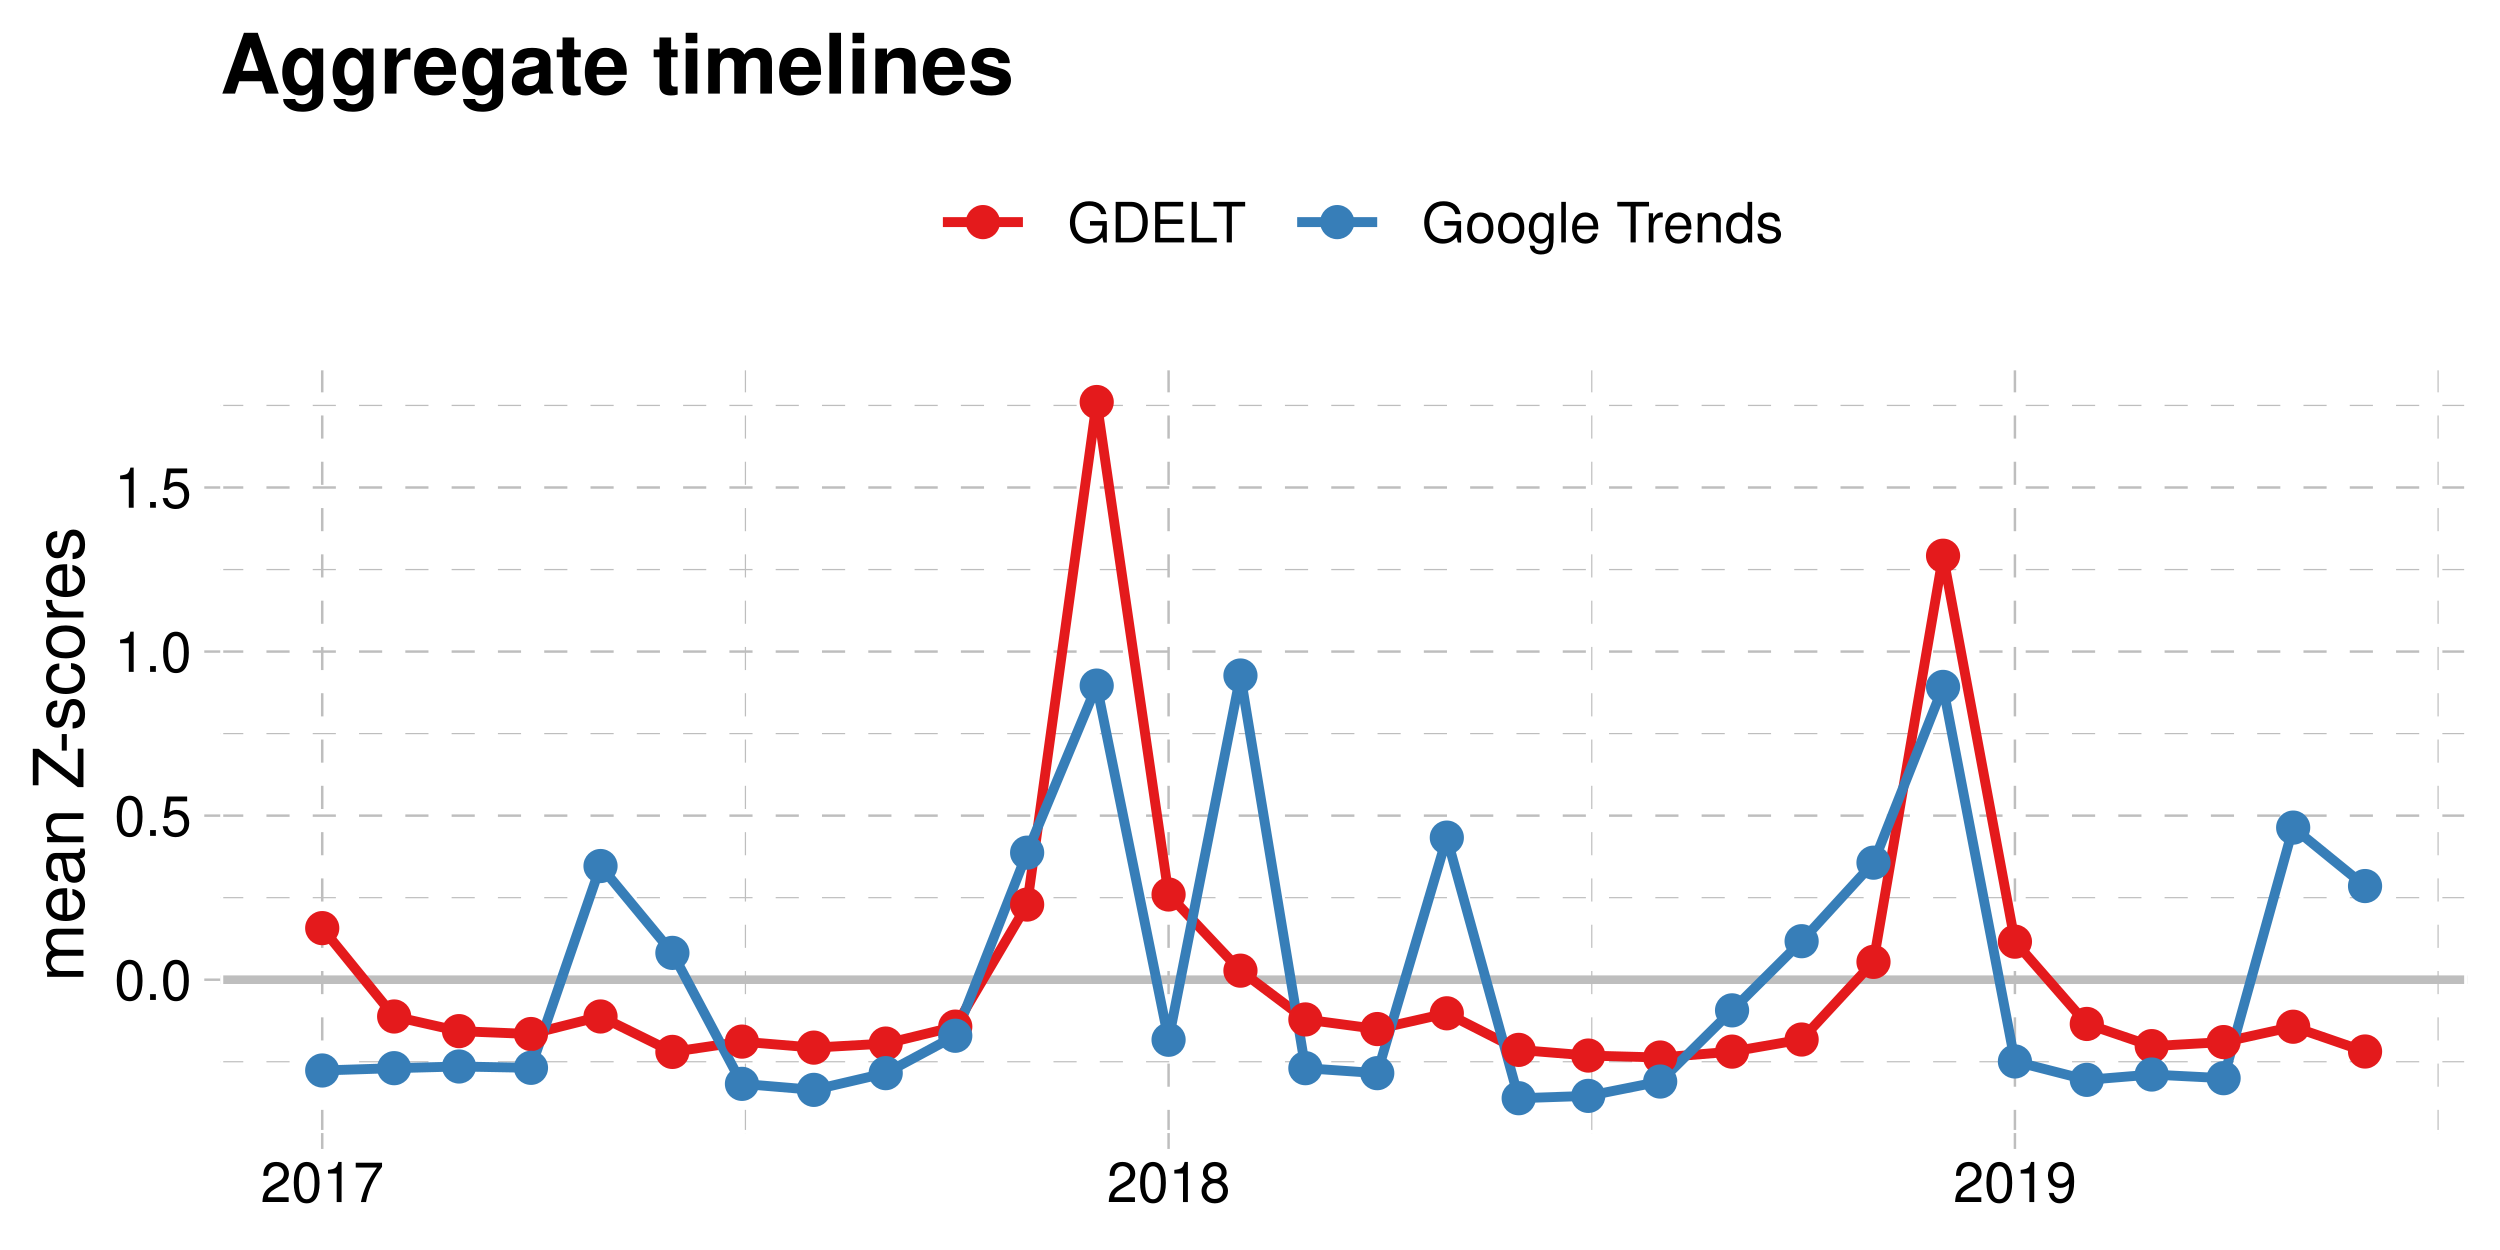
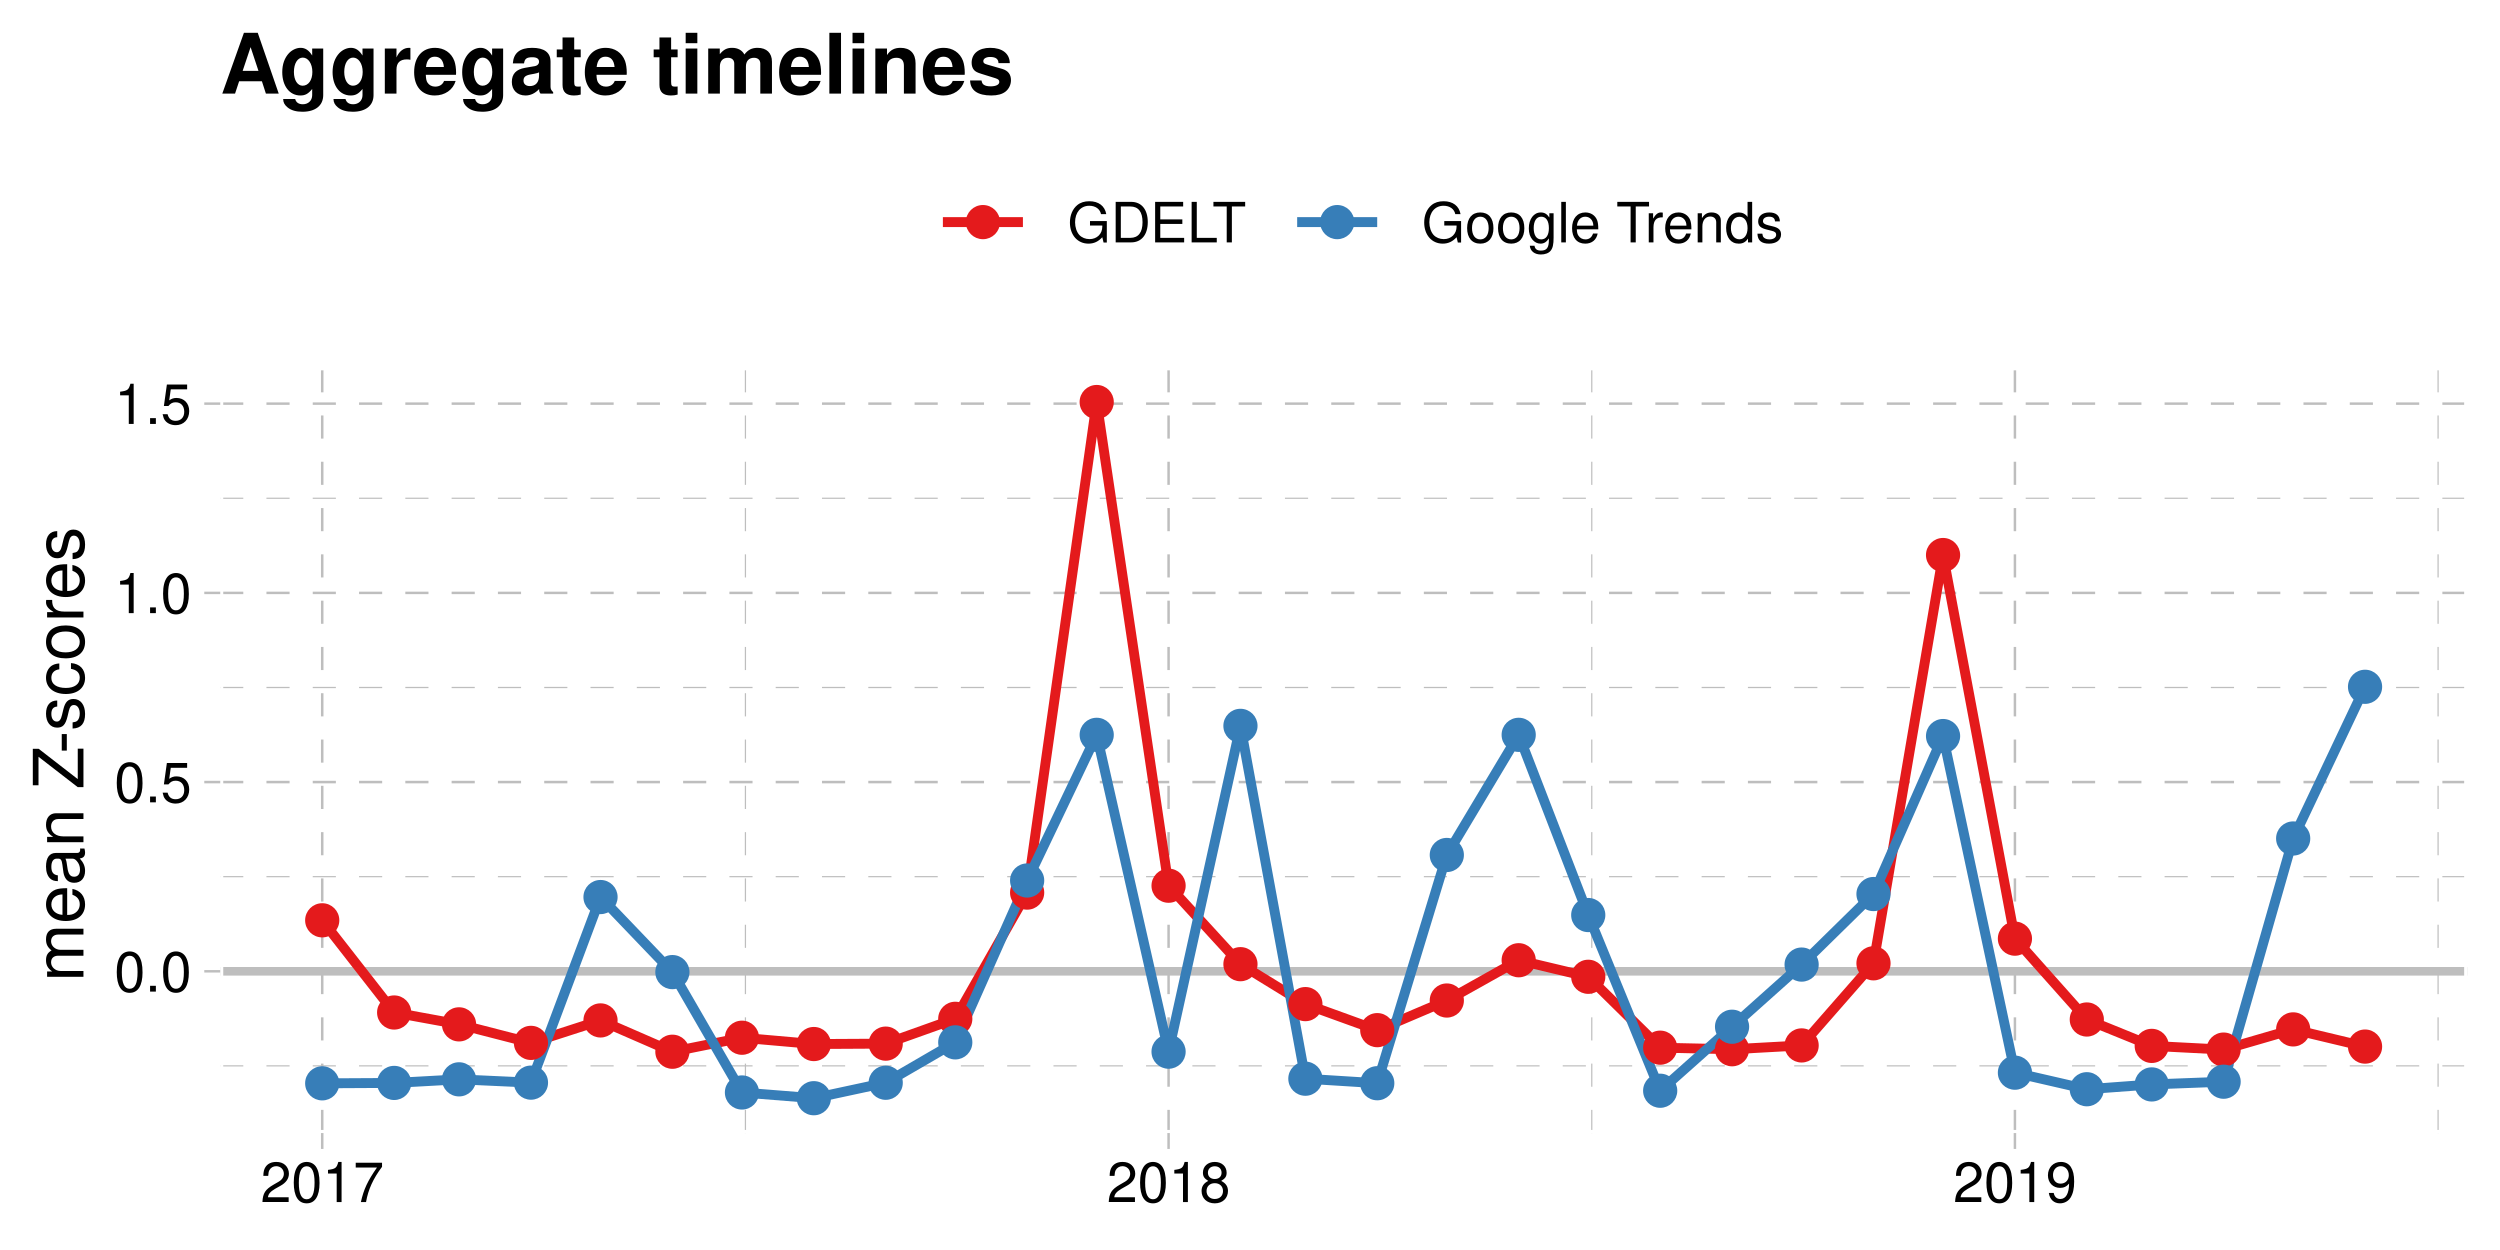
<svg xmlns="http://www.w3.org/2000/svg" viewBox="0 0 432.00 216.00">
  <defs>
    <style type="text/css">
    line, polyline, polygon, path, rect, circle {
      fill: none;
      stroke: #000000;
      stroke-linecap: round;
      stroke-linejoin: round;
      stroke-miterlimit: 10.00;
    }
  </style>
  </defs>
  <rect width="100%" height="100%" style="stroke: none; fill: #FFFFFF;" />
  <rect x="0.00" y="0.00" width="432.00" height="216.00" style="stroke-width: 1.07; stroke: none; fill: #FFFFFF;" />
  <defs>
    <clipPath id="cpMzguMDR8NDI2LjMzfDE5NS43OXw2My40Ng==">
      <rect x="38.04" y="63.46" width="388.30" height="132.33" />
    </clipPath>
  </defs>
  <rect x="38.04" y="63.46" width="388.30" height="132.33" style="stroke-width: 1.07; stroke: #FFFFFF;" clip-path="url(#cpMzguMDR8NDI2LjMzfDE5NS43OXw2My40Ng==)" />
-   <polyline points="38.04,183.47 426.33,183.47 " style="stroke-width: 0.21; stroke: #BEBEBE; stroke-dasharray: 4.00,4.00; stroke-linecap: butt;" clip-path="url(#cpMzguMDR8NDI2LjMzfDE5NS43OXw2My40Ng==)" />
-   <polyline points="38.04,155.12 426.33,155.12 " style="stroke-width: 0.21; stroke: #BEBEBE; stroke-dasharray: 4.00,4.00; stroke-linecap: butt;" clip-path="url(#cpMzguMDR8NDI2LjMzfDE5NS43OXw2My40Ng==)" />
-   <polyline points="38.04,126.77 426.33,126.77 " style="stroke-width: 0.21; stroke: #BEBEBE; stroke-dasharray: 4.00,4.00; stroke-linecap: butt;" clip-path="url(#cpMzguMDR8NDI2LjMzfDE5NS43OXw2My40Ng==)" />
-   <polyline points="38.04,98.42 426.33,98.42 " style="stroke-width: 0.21; stroke: #BEBEBE; stroke-dasharray: 4.00,4.00; stroke-linecap: butt;" clip-path="url(#cpMzguMDR8NDI2LjMzfDE5NS43OXw2My40Ng==)" />
-   <polyline points="38.04,70.06 426.33,70.06 " style="stroke-width: 0.21; stroke: #BEBEBE; stroke-dasharray: 4.00,4.00; stroke-linecap: butt;" clip-path="url(#cpMzguMDR8NDI2LjMzfDE5NS43OXw2My40Ng==)" />
+   <polyline points="38.04,184.18 426.33,184.18 " style="stroke-width: 0.21; stroke: #BEBEBE; stroke-dasharray: 4.00,4.00; stroke-linecap: butt;" clip-path="url(#cpMzguMDR8NDI2LjMzfDE5NS43OXw2My40Ng==)" />
+   <polyline points="38.04,151.49 426.33,151.49 " style="stroke-width: 0.21; stroke: #BEBEBE; stroke-dasharray: 4.00,4.00; stroke-linecap: butt;" clip-path="url(#cpMzguMDR8NDI2LjMzfDE5NS43OXw2My40Ng==)" />
+   <polyline points="38.04,118.80 426.33,118.80 " style="stroke-width: 0.21; stroke: #BEBEBE; stroke-dasharray: 4.00,4.00; stroke-linecap: butt;" clip-path="url(#cpMzguMDR8NDI2LjMzfDE5NS43OXw2My40Ng==)" />
+   <polyline points="38.04,86.10 426.33,86.10 " style="stroke-width: 0.21; stroke: #BEBEBE; stroke-dasharray: 4.00,4.00; stroke-linecap: butt;" clip-path="url(#cpMzguMDR8NDI2LjMzfDE5NS43OXw2My40Ng==)" />
  <polyline points="128.81,195.79 128.81,63.46 " style="stroke-width: 0.21; stroke: #BEBEBE; stroke-dasharray: 4.00,4.00; stroke-linecap: butt;" clip-path="url(#cpMzguMDR8NDI2LjMzfDE5NS43OXw2My40Ng==)" />
  <polyline points="275.06,195.79 275.06,63.46 " style="stroke-width: 0.21; stroke: #BEBEBE; stroke-dasharray: 4.00,4.00; stroke-linecap: butt;" clip-path="url(#cpMzguMDR8NDI2LjMzfDE5NS43OXw2My40Ng==)" />
  <polyline points="421.30,195.79 421.30,63.46 " style="stroke-width: 0.21; stroke: #BEBEBE; stroke-dasharray: 4.00,4.00; stroke-linecap: butt;" clip-path="url(#cpMzguMDR8NDI2LjMzfDE5NS43OXw2My40Ng==)" />
-   <polyline points="38.04,169.29 426.33,169.29 " style="stroke-width: 0.43; stroke: #BEBEBE; stroke-dasharray: 4.00,4.00; stroke-linecap: butt;" clip-path="url(#cpMzguMDR8NDI2LjMzfDE5NS43OXw2My40Ng==)" />
-   <polyline points="38.04,140.94 426.33,140.94 " style="stroke-width: 0.43; stroke: #BEBEBE; stroke-dasharray: 4.00,4.00; stroke-linecap: butt;" clip-path="url(#cpMzguMDR8NDI2LjMzfDE5NS43OXw2My40Ng==)" />
-   <polyline points="38.04,112.59 426.33,112.59 " style="stroke-width: 0.43; stroke: #BEBEBE; stroke-dasharray: 4.00,4.00; stroke-linecap: butt;" clip-path="url(#cpMzguMDR8NDI2LjMzfDE5NS43OXw2My40Ng==)" />
-   <polyline points="38.04,84.24 426.33,84.24 " style="stroke-width: 0.43; stroke: #BEBEBE; stroke-dasharray: 4.00,4.00; stroke-linecap: butt;" clip-path="url(#cpMzguMDR8NDI2LjMzfDE5NS43OXw2My40Ng==)" />
+   <polyline points="38.04,167.84 426.33,167.84 " style="stroke-width: 0.43; stroke: #BEBEBE; stroke-dasharray: 4.00,4.00; stroke-linecap: butt;" clip-path="url(#cpMzguMDR8NDI2LjMzfDE5NS43OXw2My40Ng==)" />
+   <polyline points="38.04,135.14 426.33,135.14 " style="stroke-width: 0.43; stroke: #BEBEBE; stroke-dasharray: 4.00,4.00; stroke-linecap: butt;" clip-path="url(#cpMzguMDR8NDI2LjMzfDE5NS43OXw2My40Ng==)" />
+   <polyline points="38.04,102.45 426.33,102.45 " style="stroke-width: 0.43; stroke: #BEBEBE; stroke-dasharray: 4.00,4.00; stroke-linecap: butt;" clip-path="url(#cpMzguMDR8NDI2LjMzfDE5NS43OXw2My40Ng==)" />
+   <polyline points="38.04,69.75 426.33,69.75 " style="stroke-width: 0.43; stroke: #BEBEBE; stroke-dasharray: 4.00,4.00; stroke-linecap: butt;" clip-path="url(#cpMzguMDR8NDI2LjMzfDE5NS43OXw2My40Ng==)" />
  <polyline points="55.68,195.79 55.68,63.46 " style="stroke-width: 0.43; stroke: #BEBEBE; stroke-dasharray: 4.00,4.00; stroke-linecap: butt;" clip-path="url(#cpMzguMDR8NDI2LjMzfDE5NS43OXw2My40Ng==)" />
  <polyline points="201.93,195.79 201.93,63.46 " style="stroke-width: 0.43; stroke: #BEBEBE; stroke-dasharray: 4.00,4.00; stroke-linecap: butt;" clip-path="url(#cpMzguMDR8NDI2LjMzfDE5NS43OXw2My40Ng==)" />
  <polyline points="348.18,195.79 348.18,63.46 " style="stroke-width: 0.43; stroke: #BEBEBE; stroke-dasharray: 4.00,4.00; stroke-linecap: butt;" clip-path="url(#cpMzguMDR8NDI2LjMzfDE5NS43OXw2My40Ng==)" />
-   <line x1="38.04" y1="169.29" x2="426.33" y2="169.29" style="stroke-width: 1.49; stroke: #BEBEBE; stroke-linecap: butt;" clip-path="url(#cpMzguMDR8NDI2LjMzfDE5NS43OXw2My40Ng==)" />
-   <polyline points="55.68,160.38 68.11,175.65 79.32,178.18 91.75,178.68 103.77,175.65 116.19,181.77 128.21,179.99 140.63,181.03 153.05,180.33 165.07,177.40 177.49,156.31 189.51,69.47 201.93,154.57 214.35,167.73 225.57,176.16 237.99,177.82 250.01,175.10 262.43,181.42 274.45,182.40 286.88,182.74 299.30,181.72 311.32,179.63 323.74,166.21 335.76,96.03 348.18,162.72 360.60,176.94 371.82,180.77 384.24,180.07 396.26,177.42 408.68,181.70 " style="stroke-width: 1.71; stroke: #E41A1C; stroke-linecap: butt;" clip-path="url(#cpMzguMDR8NDI2LjMzfDE5NS43OXw2My40Ng==)" />
-   <polyline points="55.68,184.98 68.11,184.58 79.32,184.29 91.75,184.52 103.77,149.65 116.19,164.66 128.21,187.29 140.63,188.33 153.05,185.44 165.07,178.98 177.49,147.34 189.51,118.47 201.93,179.67 214.35,116.73 225.57,184.58 237.99,185.44 250.01,144.74 262.43,189.77 274.45,189.37 286.88,186.89 299.30,174.59 311.32,162.64 323.74,149.07 335.76,118.70 348.18,183.42 360.60,186.60 371.82,185.68 384.24,186.31 396.26,143.01 408.68,153.11 " style="stroke-width: 1.71; stroke: #377EB8; stroke-linecap: butt;" clip-path="url(#cpMzguMDR8NDI2LjMzfDE5NS43OXw2My40Ng==)" />
-   <circle cx="55.68" cy="160.38" r="1.95pt" style="stroke-width: 0.71; stroke: #E41A1C; fill: #E41A1C;" clip-path="url(#cpMzguMDR8NDI2LjMzfDE5NS43OXw2My40Ng==)" />
-   <circle cx="68.11" cy="175.65" r="1.95pt" style="stroke-width: 0.71; stroke: #E41A1C; fill: #E41A1C;" clip-path="url(#cpMzguMDR8NDI2LjMzfDE5NS43OXw2My40Ng==)" />
-   <circle cx="79.32" cy="178.18" r="1.95pt" style="stroke-width: 0.71; stroke: #E41A1C; fill: #E41A1C;" clip-path="url(#cpMzguMDR8NDI2LjMzfDE5NS43OXw2My40Ng==)" />
-   <circle cx="91.75" cy="178.68" r="1.95pt" style="stroke-width: 0.71; stroke: #E41A1C; fill: #E41A1C;" clip-path="url(#cpMzguMDR8NDI2LjMzfDE5NS43OXw2My40Ng==)" />
-   <circle cx="103.77" cy="175.65" r="1.95pt" style="stroke-width: 0.71; stroke: #E41A1C; fill: #E41A1C;" clip-path="url(#cpMzguMDR8NDI2LjMzfDE5NS43OXw2My40Ng==)" />
-   <circle cx="116.19" cy="181.77" r="1.95pt" style="stroke-width: 0.71; stroke: #E41A1C; fill: #E41A1C;" clip-path="url(#cpMzguMDR8NDI2LjMzfDE5NS43OXw2My40Ng==)" />
-   <circle cx="128.21" cy="179.99" r="1.95pt" style="stroke-width: 0.71; stroke: #E41A1C; fill: #E41A1C;" clip-path="url(#cpMzguMDR8NDI2LjMzfDE5NS43OXw2My40Ng==)" />
-   <circle cx="140.63" cy="181.03" r="1.95pt" style="stroke-width: 0.71; stroke: #E41A1C; fill: #E41A1C;" clip-path="url(#cpMzguMDR8NDI2LjMzfDE5NS43OXw2My40Ng==)" />
-   <circle cx="153.05" cy="180.33" r="1.95pt" style="stroke-width: 0.71; stroke: #E41A1C; fill: #E41A1C;" clip-path="url(#cpMzguMDR8NDI2LjMzfDE5NS43OXw2My40Ng==)" />
-   <circle cx="165.07" cy="177.40" r="1.95pt" style="stroke-width: 0.71; stroke: #E41A1C; fill: #E41A1C;" clip-path="url(#cpMzguMDR8NDI2LjMzfDE5NS43OXw2My40Ng==)" />
-   <circle cx="177.49" cy="156.31" r="1.95pt" style="stroke-width: 0.71; stroke: #E41A1C; fill: #E41A1C;" clip-path="url(#cpMzguMDR8NDI2LjMzfDE5NS43OXw2My40Ng==)" />
+   <line x1="38.04" y1="167.84" x2="426.33" y2="167.84" style="stroke-width: 1.49; stroke: #BEBEBE; stroke-linecap: butt;" clip-path="url(#cpMzguMDR8NDI2LjMzfDE5NS43OXw2My40Ng==)" />
+   <polyline points="55.68,159.03 68.11,174.96 79.32,177.01 91.75,180.21 103.77,176.33 116.19,181.74 128.21,179.32 140.63,180.41 153.05,180.34 165.07,176.05 177.49,154.24 189.51,69.47 201.93,153.05 214.35,166.61 225.57,173.51 237.99,178.01 250.01,172.89 262.43,165.93 274.45,168.79 286.88,181.04 299.30,181.31 311.32,180.65 323.74,166.46 335.76,95.91 348.18,162.20 360.60,176.17 371.82,180.73 384.24,181.37 396.26,177.88 408.68,180.85 " style="stroke-width: 1.71; stroke: #E41A1C; stroke-linecap: butt;" clip-path="url(#cpMzguMDR8NDI2LjMzfDE5NS43OXw2My40Ng==)" />
+   <polyline points="55.68,187.20 68.11,187.13 79.32,186.51 91.75,187.08 103.77,155.01 116.19,167.98 128.21,188.78 140.63,189.77 153.05,187.10 165.07,180.12 177.49,152.15 189.51,126.98 201.93,181.73 214.35,125.43 225.57,186.40 237.99,187.18 250.01,147.74 262.43,126.98 274.45,158.12 286.88,188.48 299.30,177.42 311.32,166.68 323.74,154.49 335.76,127.19 348.18,185.36 360.60,188.22 371.82,187.39 384.24,186.92 396.26,144.89 408.68,118.68 " style="stroke-width: 1.71; stroke: #377EB8; stroke-linecap: butt;" clip-path="url(#cpMzguMDR8NDI2LjMzfDE5NS43OXw2My40Ng==)" />
+   <circle cx="55.68" cy="159.03" r="1.95pt" style="stroke-width: 0.71; stroke: #E41A1C; fill: #E41A1C;" clip-path="url(#cpMzguMDR8NDI2LjMzfDE5NS43OXw2My40Ng==)" />
+   <circle cx="68.11" cy="174.96" r="1.95pt" style="stroke-width: 0.71; stroke: #E41A1C; fill: #E41A1C;" clip-path="url(#cpMzguMDR8NDI2LjMzfDE5NS43OXw2My40Ng==)" />
+   <circle cx="79.32" cy="177.01" r="1.95pt" style="stroke-width: 0.71; stroke: #E41A1C; fill: #E41A1C;" clip-path="url(#cpMzguMDR8NDI2LjMzfDE5NS43OXw2My40Ng==)" />
+   <circle cx="91.75" cy="180.21" r="1.95pt" style="stroke-width: 0.71; stroke: #E41A1C; fill: #E41A1C;" clip-path="url(#cpMzguMDR8NDI2LjMzfDE5NS43OXw2My40Ng==)" />
+   <circle cx="103.77" cy="176.33" r="1.95pt" style="stroke-width: 0.71; stroke: #E41A1C; fill: #E41A1C;" clip-path="url(#cpMzguMDR8NDI2LjMzfDE5NS43OXw2My40Ng==)" />
+   <circle cx="116.19" cy="181.74" r="1.95pt" style="stroke-width: 0.71; stroke: #E41A1C; fill: #E41A1C;" clip-path="url(#cpMzguMDR8NDI2LjMzfDE5NS43OXw2My40Ng==)" />
+   <circle cx="128.21" cy="179.32" r="1.95pt" style="stroke-width: 0.71; stroke: #E41A1C; fill: #E41A1C;" clip-path="url(#cpMzguMDR8NDI2LjMzfDE5NS43OXw2My40Ng==)" />
+   <circle cx="140.63" cy="180.41" r="1.95pt" style="stroke-width: 0.71; stroke: #E41A1C; fill: #E41A1C;" clip-path="url(#cpMzguMDR8NDI2LjMzfDE5NS43OXw2My40Ng==)" />
+   <circle cx="153.05" cy="180.34" r="1.95pt" style="stroke-width: 0.71; stroke: #E41A1C; fill: #E41A1C;" clip-path="url(#cpMzguMDR8NDI2LjMzfDE5NS43OXw2My40Ng==)" />
+   <circle cx="165.07" cy="176.05" r="1.95pt" style="stroke-width: 0.71; stroke: #E41A1C; fill: #E41A1C;" clip-path="url(#cpMzguMDR8NDI2LjMzfDE5NS43OXw2My40Ng==)" />
+   <circle cx="177.49" cy="154.24" r="1.95pt" style="stroke-width: 0.71; stroke: #E41A1C; fill: #E41A1C;" clip-path="url(#cpMzguMDR8NDI2LjMzfDE5NS43OXw2My40Ng==)" />
  <circle cx="189.51" cy="69.47" r="1.95pt" style="stroke-width: 0.71; stroke: #E41A1C; fill: #E41A1C;" clip-path="url(#cpMzguMDR8NDI2LjMzfDE5NS43OXw2My40Ng==)" />
-   <circle cx="201.93" cy="154.57" r="1.95pt" style="stroke-width: 0.71; stroke: #E41A1C; fill: #E41A1C;" clip-path="url(#cpMzguMDR8NDI2LjMzfDE5NS43OXw2My40Ng==)" />
-   <circle cx="214.35" cy="167.73" r="1.95pt" style="stroke-width: 0.71; stroke: #E41A1C; fill: #E41A1C;" clip-path="url(#cpMzguMDR8NDI2LjMzfDE5NS43OXw2My40Ng==)" />
-   <circle cx="225.57" cy="176.16" r="1.95pt" style="stroke-width: 0.71; stroke: #E41A1C; fill: #E41A1C;" clip-path="url(#cpMzguMDR8NDI2LjMzfDE5NS43OXw2My40Ng==)" />
-   <circle cx="237.99" cy="177.82" r="1.95pt" style="stroke-width: 0.71; stroke: #E41A1C; fill: #E41A1C;" clip-path="url(#cpMzguMDR8NDI2LjMzfDE5NS43OXw2My40Ng==)" />
-   <circle cx="250.01" cy="175.10" r="1.95pt" style="stroke-width: 0.71; stroke: #E41A1C; fill: #E41A1C;" clip-path="url(#cpMzguMDR8NDI2LjMzfDE5NS43OXw2My40Ng==)" />
-   <circle cx="262.43" cy="181.42" r="1.95pt" style="stroke-width: 0.71; stroke: #E41A1C; fill: #E41A1C;" clip-path="url(#cpMzguMDR8NDI2LjMzfDE5NS43OXw2My40Ng==)" />
-   <circle cx="274.45" cy="182.40" r="1.95pt" style="stroke-width: 0.71; stroke: #E41A1C; fill: #E41A1C;" clip-path="url(#cpMzguMDR8NDI2LjMzfDE5NS43OXw2My40Ng==)" />
-   <circle cx="286.88" cy="182.74" r="1.95pt" style="stroke-width: 0.71; stroke: #E41A1C; fill: #E41A1C;" clip-path="url(#cpMzguMDR8NDI2LjMzfDE5NS43OXw2My40Ng==)" />
-   <circle cx="299.30" cy="181.72" r="1.95pt" style="stroke-width: 0.71; stroke: #E41A1C; fill: #E41A1C;" clip-path="url(#cpMzguMDR8NDI2LjMzfDE5NS43OXw2My40Ng==)" />
-   <circle cx="311.32" cy="179.63" r="1.95pt" style="stroke-width: 0.71; stroke: #E41A1C; fill: #E41A1C;" clip-path="url(#cpMzguMDR8NDI2LjMzfDE5NS43OXw2My40Ng==)" />
-   <circle cx="323.74" cy="166.21" r="1.95pt" style="stroke-width: 0.71; stroke: #E41A1C; fill: #E41A1C;" clip-path="url(#cpMzguMDR8NDI2LjMzfDE5NS43OXw2My40Ng==)" />
-   <circle cx="335.76" cy="96.03" r="1.95pt" style="stroke-width: 0.71; stroke: #E41A1C; fill: #E41A1C;" clip-path="url(#cpMzguMDR8NDI2LjMzfDE5NS43OXw2My40Ng==)" />
-   <circle cx="348.18" cy="162.72" r="1.95pt" style="stroke-width: 0.71; stroke: #E41A1C; fill: #E41A1C;" clip-path="url(#cpMzguMDR8NDI2LjMzfDE5NS43OXw2My40Ng==)" />
-   <circle cx="360.60" cy="176.94" r="1.95pt" style="stroke-width: 0.71; stroke: #E41A1C; fill: #E41A1C;" clip-path="url(#cpMzguMDR8NDI2LjMzfDE5NS43OXw2My40Ng==)" />
-   <circle cx="371.82" cy="180.77" r="1.95pt" style="stroke-width: 0.71; stroke: #E41A1C; fill: #E41A1C;" clip-path="url(#cpMzguMDR8NDI2LjMzfDE5NS43OXw2My40Ng==)" />
-   <circle cx="384.24" cy="180.07" r="1.95pt" style="stroke-width: 0.71; stroke: #E41A1C; fill: #E41A1C;" clip-path="url(#cpMzguMDR8NDI2LjMzfDE5NS43OXw2My40Ng==)" />
-   <circle cx="396.26" cy="177.42" r="1.95pt" style="stroke-width: 0.71; stroke: #E41A1C; fill: #E41A1C;" clip-path="url(#cpMzguMDR8NDI2LjMzfDE5NS43OXw2My40Ng==)" />
-   <circle cx="408.68" cy="181.70" r="1.95pt" style="stroke-width: 0.71; stroke: #E41A1C; fill: #E41A1C;" clip-path="url(#cpMzguMDR8NDI2LjMzfDE5NS43OXw2My40Ng==)" />
-   <circle cx="55.68" cy="184.98" r="1.95pt" style="stroke-width: 0.71; stroke: #377EB8; fill: #377EB8;" clip-path="url(#cpMzguMDR8NDI2LjMzfDE5NS43OXw2My40Ng==)" />
-   <circle cx="68.11" cy="184.58" r="1.95pt" style="stroke-width: 0.71; stroke: #377EB8; fill: #377EB8;" clip-path="url(#cpMzguMDR8NDI2LjMzfDE5NS43OXw2My40Ng==)" />
-   <circle cx="79.32" cy="184.29" r="1.95pt" style="stroke-width: 0.71; stroke: #377EB8; fill: #377EB8;" clip-path="url(#cpMzguMDR8NDI2LjMzfDE5NS43OXw2My40Ng==)" />
-   <circle cx="91.75" cy="184.52" r="1.95pt" style="stroke-width: 0.71; stroke: #377EB8; fill: #377EB8;" clip-path="url(#cpMzguMDR8NDI2LjMzfDE5NS43OXw2My40Ng==)" />
-   <circle cx="103.77" cy="149.65" r="1.95pt" style="stroke-width: 0.71; stroke: #377EB8; fill: #377EB8;" clip-path="url(#cpMzguMDR8NDI2LjMzfDE5NS43OXw2My40Ng==)" />
-   <circle cx="116.19" cy="164.66" r="1.95pt" style="stroke-width: 0.71; stroke: #377EB8; fill: #377EB8;" clip-path="url(#cpMzguMDR8NDI2LjMzfDE5NS43OXw2My40Ng==)" />
-   <circle cx="128.21" cy="187.29" r="1.95pt" style="stroke-width: 0.71; stroke: #377EB8; fill: #377EB8;" clip-path="url(#cpMzguMDR8NDI2LjMzfDE5NS43OXw2My40Ng==)" />
-   <circle cx="140.63" cy="188.33" r="1.95pt" style="stroke-width: 0.71; stroke: #377EB8; fill: #377EB8;" clip-path="url(#cpMzguMDR8NDI2LjMzfDE5NS43OXw2My40Ng==)" />
-   <circle cx="153.05" cy="185.44" r="1.95pt" style="stroke-width: 0.71; stroke: #377EB8; fill: #377EB8;" clip-path="url(#cpMzguMDR8NDI2LjMzfDE5NS43OXw2My40Ng==)" />
-   <circle cx="165.07" cy="178.98" r="1.95pt" style="stroke-width: 0.71; stroke: #377EB8; fill: #377EB8;" clip-path="url(#cpMzguMDR8NDI2LjMzfDE5NS43OXw2My40Ng==)" />
-   <circle cx="177.49" cy="147.34" r="1.95pt" style="stroke-width: 0.71; stroke: #377EB8; fill: #377EB8;" clip-path="url(#cpMzguMDR8NDI2LjMzfDE5NS43OXw2My40Ng==)" />
-   <circle cx="189.51" cy="118.47" r="1.95pt" style="stroke-width: 0.71; stroke: #377EB8; fill: #377EB8;" clip-path="url(#cpMzguMDR8NDI2LjMzfDE5NS43OXw2My40Ng==)" />
-   <circle cx="201.93" cy="179.67" r="1.95pt" style="stroke-width: 0.71; stroke: #377EB8; fill: #377EB8;" clip-path="url(#cpMzguMDR8NDI2LjMzfDE5NS43OXw2My40Ng==)" />
-   <circle cx="214.35" cy="116.73" r="1.95pt" style="stroke-width: 0.71; stroke: #377EB8; fill: #377EB8;" clip-path="url(#cpMzguMDR8NDI2LjMzfDE5NS43OXw2My40Ng==)" />
-   <circle cx="225.57" cy="184.58" r="1.95pt" style="stroke-width: 0.71; stroke: #377EB8; fill: #377EB8;" clip-path="url(#cpMzguMDR8NDI2LjMzfDE5NS43OXw2My40Ng==)" />
-   <circle cx="237.99" cy="185.44" r="1.95pt" style="stroke-width: 0.71; stroke: #377EB8; fill: #377EB8;" clip-path="url(#cpMzguMDR8NDI2LjMzfDE5NS43OXw2My40Ng==)" />
-   <circle cx="250.01" cy="144.74" r="1.95pt" style="stroke-width: 0.71; stroke: #377EB8; fill: #377EB8;" clip-path="url(#cpMzguMDR8NDI2LjMzfDE5NS43OXw2My40Ng==)" />
-   <circle cx="262.43" cy="189.77" r="1.95pt" style="stroke-width: 0.71; stroke: #377EB8; fill: #377EB8;" clip-path="url(#cpMzguMDR8NDI2LjMzfDE5NS43OXw2My40Ng==)" />
-   <circle cx="274.45" cy="189.37" r="1.95pt" style="stroke-width: 0.71; stroke: #377EB8; fill: #377EB8;" clip-path="url(#cpMzguMDR8NDI2LjMzfDE5NS43OXw2My40Ng==)" />
-   <circle cx="286.88" cy="186.89" r="1.95pt" style="stroke-width: 0.71; stroke: #377EB8; fill: #377EB8;" clip-path="url(#cpMzguMDR8NDI2LjMzfDE5NS43OXw2My40Ng==)" />
-   <circle cx="299.30" cy="174.59" r="1.95pt" style="stroke-width: 0.71; stroke: #377EB8; fill: #377EB8;" clip-path="url(#cpMzguMDR8NDI2LjMzfDE5NS43OXw2My40Ng==)" />
-   <circle cx="311.32" cy="162.64" r="1.95pt" style="stroke-width: 0.71; stroke: #377EB8; fill: #377EB8;" clip-path="url(#cpMzguMDR8NDI2LjMzfDE5NS43OXw2My40Ng==)" />
-   <circle cx="323.74" cy="149.07" r="1.95pt" style="stroke-width: 0.71; stroke: #377EB8; fill: #377EB8;" clip-path="url(#cpMzguMDR8NDI2LjMzfDE5NS43OXw2My40Ng==)" />
-   <circle cx="335.76" cy="118.70" r="1.95pt" style="stroke-width: 0.71; stroke: #377EB8; fill: #377EB8;" clip-path="url(#cpMzguMDR8NDI2LjMzfDE5NS43OXw2My40Ng==)" />
-   <circle cx="348.18" cy="183.42" r="1.95pt" style="stroke-width: 0.71; stroke: #377EB8; fill: #377EB8;" clip-path="url(#cpMzguMDR8NDI2LjMzfDE5NS43OXw2My40Ng==)" />
-   <circle cx="360.60" cy="186.60" r="1.95pt" style="stroke-width: 0.71; stroke: #377EB8; fill: #377EB8;" clip-path="url(#cpMzguMDR8NDI2LjMzfDE5NS43OXw2My40Ng==)" />
-   <circle cx="371.82" cy="185.68" r="1.95pt" style="stroke-width: 0.71; stroke: #377EB8; fill: #377EB8;" clip-path="url(#cpMzguMDR8NDI2LjMzfDE5NS43OXw2My40Ng==)" />
-   <circle cx="384.24" cy="186.31" r="1.95pt" style="stroke-width: 0.71; stroke: #377EB8; fill: #377EB8;" clip-path="url(#cpMzguMDR8NDI2LjMzfDE5NS43OXw2My40Ng==)" />
-   <circle cx="396.26" cy="143.01" r="1.95pt" style="stroke-width: 0.71; stroke: #377EB8; fill: #377EB8;" clip-path="url(#cpMzguMDR8NDI2LjMzfDE5NS43OXw2My40Ng==)" />
-   <circle cx="408.68" cy="153.11" r="1.95pt" style="stroke-width: 0.71; stroke: #377EB8; fill: #377EB8;" clip-path="url(#cpMzguMDR8NDI2LjMzfDE5NS43OXw2My40Ng==)" />
+   <circle cx="201.93" cy="153.05" r="1.95pt" style="stroke-width: 0.71; stroke: #E41A1C; fill: #E41A1C;" clip-path="url(#cpMzguMDR8NDI2LjMzfDE5NS43OXw2My40Ng==)" />
+   <circle cx="214.35" cy="166.61" r="1.95pt" style="stroke-width: 0.71; stroke: #E41A1C; fill: #E41A1C;" clip-path="url(#cpMzguMDR8NDI2LjMzfDE5NS43OXw2My40Ng==)" />
+   <circle cx="225.57" cy="173.51" r="1.95pt" style="stroke-width: 0.71; stroke: #E41A1C; fill: #E41A1C;" clip-path="url(#cpMzguMDR8NDI2LjMzfDE5NS43OXw2My40Ng==)" />
+   <circle cx="237.99" cy="178.01" r="1.95pt" style="stroke-width: 0.71; stroke: #E41A1C; fill: #E41A1C;" clip-path="url(#cpMzguMDR8NDI2LjMzfDE5NS43OXw2My40Ng==)" />
+   <circle cx="250.01" cy="172.89" r="1.95pt" style="stroke-width: 0.71; stroke: #E41A1C; fill: #E41A1C;" clip-path="url(#cpMzguMDR8NDI2LjMzfDE5NS43OXw2My40Ng==)" />
+   <circle cx="262.43" cy="165.93" r="1.95pt" style="stroke-width: 0.71; stroke: #E41A1C; fill: #E41A1C;" clip-path="url(#cpMzguMDR8NDI2LjMzfDE5NS43OXw2My40Ng==)" />
+   <circle cx="274.45" cy="168.79" r="1.95pt" style="stroke-width: 0.71; stroke: #E41A1C; fill: #E41A1C;" clip-path="url(#cpMzguMDR8NDI2LjMzfDE5NS43OXw2My40Ng==)" />
+   <circle cx="286.88" cy="181.04" r="1.95pt" style="stroke-width: 0.71; stroke: #E41A1C; fill: #E41A1C;" clip-path="url(#cpMzguMDR8NDI2LjMzfDE5NS43OXw2My40Ng==)" />
+   <circle cx="299.30" cy="181.31" r="1.95pt" style="stroke-width: 0.71; stroke: #E41A1C; fill: #E41A1C;" clip-path="url(#cpMzguMDR8NDI2LjMzfDE5NS43OXw2My40Ng==)" />
+   <circle cx="311.32" cy="180.65" r="1.95pt" style="stroke-width: 0.71; stroke: #E41A1C; fill: #E41A1C;" clip-path="url(#cpMzguMDR8NDI2LjMzfDE5NS43OXw2My40Ng==)" />
+   <circle cx="323.74" cy="166.46" r="1.95pt" style="stroke-width: 0.71; stroke: #E41A1C; fill: #E41A1C;" clip-path="url(#cpMzguMDR8NDI2LjMzfDE5NS43OXw2My40Ng==)" />
+   <circle cx="335.76" cy="95.91" r="1.95pt" style="stroke-width: 0.71; stroke: #E41A1C; fill: #E41A1C;" clip-path="url(#cpMzguMDR8NDI2LjMzfDE5NS43OXw2My40Ng==)" />
+   <circle cx="348.18" cy="162.20" r="1.95pt" style="stroke-width: 0.71; stroke: #E41A1C; fill: #E41A1C;" clip-path="url(#cpMzguMDR8NDI2LjMzfDE5NS43OXw2My40Ng==)" />
+   <circle cx="360.60" cy="176.17" r="1.95pt" style="stroke-width: 0.71; stroke: #E41A1C; fill: #E41A1C;" clip-path="url(#cpMzguMDR8NDI2LjMzfDE5NS43OXw2My40Ng==)" />
+   <circle cx="371.82" cy="180.73" r="1.95pt" style="stroke-width: 0.71; stroke: #E41A1C; fill: #E41A1C;" clip-path="url(#cpMzguMDR8NDI2LjMzfDE5NS43OXw2My40Ng==)" />
+   <circle cx="384.24" cy="181.37" r="1.95pt" style="stroke-width: 0.71; stroke: #E41A1C; fill: #E41A1C;" clip-path="url(#cpMzguMDR8NDI2LjMzfDE5NS43OXw2My40Ng==)" />
+   <circle cx="396.26" cy="177.88" r="1.95pt" style="stroke-width: 0.71; stroke: #E41A1C; fill: #E41A1C;" clip-path="url(#cpMzguMDR8NDI2LjMzfDE5NS43OXw2My40Ng==)" />
+   <circle cx="408.68" cy="180.85" r="1.95pt" style="stroke-width: 0.71; stroke: #E41A1C; fill: #E41A1C;" clip-path="url(#cpMzguMDR8NDI2LjMzfDE5NS43OXw2My40Ng==)" />
+   <circle cx="55.68" cy="187.20" r="1.95pt" style="stroke-width: 0.71; stroke: #377EB8; fill: #377EB8;" clip-path="url(#cpMzguMDR8NDI2LjMzfDE5NS43OXw2My40Ng==)" />
+   <circle cx="68.11" cy="187.13" r="1.95pt" style="stroke-width: 0.71; stroke: #377EB8; fill: #377EB8;" clip-path="url(#cpMzguMDR8NDI2LjMzfDE5NS43OXw2My40Ng==)" />
+   <circle cx="79.32" cy="186.51" r="1.95pt" style="stroke-width: 0.71; stroke: #377EB8; fill: #377EB8;" clip-path="url(#cpMzguMDR8NDI2LjMzfDE5NS43OXw2My40Ng==)" />
+   <circle cx="91.75" cy="187.08" r="1.95pt" style="stroke-width: 0.71; stroke: #377EB8; fill: #377EB8;" clip-path="url(#cpMzguMDR8NDI2LjMzfDE5NS43OXw2My40Ng==)" />
+   <circle cx="103.77" cy="155.01" r="1.95pt" style="stroke-width: 0.71; stroke: #377EB8; fill: #377EB8;" clip-path="url(#cpMzguMDR8NDI2LjMzfDE5NS43OXw2My40Ng==)" />
+   <circle cx="116.19" cy="167.98" r="1.95pt" style="stroke-width: 0.71; stroke: #377EB8; fill: #377EB8;" clip-path="url(#cpMzguMDR8NDI2LjMzfDE5NS43OXw2My40Ng==)" />
+   <circle cx="128.21" cy="188.78" r="1.95pt" style="stroke-width: 0.71; stroke: #377EB8; fill: #377EB8;" clip-path="url(#cpMzguMDR8NDI2LjMzfDE5NS43OXw2My40Ng==)" />
+   <circle cx="140.63" cy="189.77" r="1.95pt" style="stroke-width: 0.71; stroke: #377EB8; fill: #377EB8;" clip-path="url(#cpMzguMDR8NDI2LjMzfDE5NS43OXw2My40Ng==)" />
+   <circle cx="153.05" cy="187.10" r="1.95pt" style="stroke-width: 0.71; stroke: #377EB8; fill: #377EB8;" clip-path="url(#cpMzguMDR8NDI2LjMzfDE5NS43OXw2My40Ng==)" />
+   <circle cx="165.07" cy="180.12" r="1.95pt" style="stroke-width: 0.71; stroke: #377EB8; fill: #377EB8;" clip-path="url(#cpMzguMDR8NDI2LjMzfDE5NS43OXw2My40Ng==)" />
+   <circle cx="177.49" cy="152.15" r="1.95pt" style="stroke-width: 0.71; stroke: #377EB8; fill: #377EB8;" clip-path="url(#cpMzguMDR8NDI2LjMzfDE5NS43OXw2My40Ng==)" />
+   <circle cx="189.51" cy="126.98" r="1.95pt" style="stroke-width: 0.71; stroke: #377EB8; fill: #377EB8;" clip-path="url(#cpMzguMDR8NDI2LjMzfDE5NS43OXw2My40Ng==)" />
+   <circle cx="201.93" cy="181.73" r="1.95pt" style="stroke-width: 0.71; stroke: #377EB8; fill: #377EB8;" clip-path="url(#cpMzguMDR8NDI2LjMzfDE5NS43OXw2My40Ng==)" />
+   <circle cx="214.35" cy="125.43" r="1.95pt" style="stroke-width: 0.71; stroke: #377EB8; fill: #377EB8;" clip-path="url(#cpMzguMDR8NDI2LjMzfDE5NS43OXw2My40Ng==)" />
+   <circle cx="225.57" cy="186.40" r="1.95pt" style="stroke-width: 0.71; stroke: #377EB8; fill: #377EB8;" clip-path="url(#cpMzguMDR8NDI2LjMzfDE5NS43OXw2My40Ng==)" />
+   <circle cx="237.99" cy="187.18" r="1.95pt" style="stroke-width: 0.71; stroke: #377EB8; fill: #377EB8;" clip-path="url(#cpMzguMDR8NDI2LjMzfDE5NS43OXw2My40Ng==)" />
+   <circle cx="250.01" cy="147.74" r="1.95pt" style="stroke-width: 0.71; stroke: #377EB8; fill: #377EB8;" clip-path="url(#cpMzguMDR8NDI2LjMzfDE5NS43OXw2My40Ng==)" />
+   <circle cx="262.43" cy="126.98" r="1.95pt" style="stroke-width: 0.71; stroke: #377EB8; fill: #377EB8;" clip-path="url(#cpMzguMDR8NDI2LjMzfDE5NS43OXw2My40Ng==)" />
+   <circle cx="274.45" cy="158.12" r="1.95pt" style="stroke-width: 0.71; stroke: #377EB8; fill: #377EB8;" clip-path="url(#cpMzguMDR8NDI2LjMzfDE5NS43OXw2My40Ng==)" />
+   <circle cx="286.88" cy="188.48" r="1.95pt" style="stroke-width: 0.71; stroke: #377EB8; fill: #377EB8;" clip-path="url(#cpMzguMDR8NDI2LjMzfDE5NS43OXw2My40Ng==)" />
+   <circle cx="299.30" cy="177.42" r="1.95pt" style="stroke-width: 0.71; stroke: #377EB8; fill: #377EB8;" clip-path="url(#cpMzguMDR8NDI2LjMzfDE5NS43OXw2My40Ng==)" />
+   <circle cx="311.32" cy="166.68" r="1.95pt" style="stroke-width: 0.71; stroke: #377EB8; fill: #377EB8;" clip-path="url(#cpMzguMDR8NDI2LjMzfDE5NS43OXw2My40Ng==)" />
+   <circle cx="323.74" cy="154.49" r="1.95pt" style="stroke-width: 0.71; stroke: #377EB8; fill: #377EB8;" clip-path="url(#cpMzguMDR8NDI2LjMzfDE5NS43OXw2My40Ng==)" />
+   <circle cx="335.76" cy="127.19" r="1.95pt" style="stroke-width: 0.71; stroke: #377EB8; fill: #377EB8;" clip-path="url(#cpMzguMDR8NDI2LjMzfDE5NS43OXw2My40Ng==)" />
+   <circle cx="348.18" cy="185.36" r="1.95pt" style="stroke-width: 0.71; stroke: #377EB8; fill: #377EB8;" clip-path="url(#cpMzguMDR8NDI2LjMzfDE5NS43OXw2My40Ng==)" />
+   <circle cx="360.60" cy="188.22" r="1.95pt" style="stroke-width: 0.71; stroke: #377EB8; fill: #377EB8;" clip-path="url(#cpMzguMDR8NDI2LjMzfDE5NS43OXw2My40Ng==)" />
+   <circle cx="371.82" cy="187.39" r="1.95pt" style="stroke-width: 0.71; stroke: #377EB8; fill: #377EB8;" clip-path="url(#cpMzguMDR8NDI2LjMzfDE5NS43OXw2My40Ng==)" />
+   <circle cx="384.24" cy="186.92" r="1.95pt" style="stroke-width: 0.71; stroke: #377EB8; fill: #377EB8;" clip-path="url(#cpMzguMDR8NDI2LjMzfDE5NS43OXw2My40Ng==)" />
+   <circle cx="396.26" cy="144.89" r="1.95pt" style="stroke-width: 0.71; stroke: #377EB8; fill: #377EB8;" clip-path="url(#cpMzguMDR8NDI2LjMzfDE5NS43OXw2My40Ng==)" />
+   <circle cx="408.68" cy="118.68" r="1.95pt" style="stroke-width: 0.71; stroke: #377EB8; fill: #377EB8;" clip-path="url(#cpMzguMDR8NDI2LjMzfDE5NS43OXw2My40Ng==)" />
  <rect x="38.04" y="63.46" width="388.30" height="132.33" style="stroke-width: 1.07; stroke: #FFFFFF;" clip-path="url(#cpMzguMDR8NDI2LjMzfDE5NS43OXw2My40Ng==)" />
  <defs>
    <clipPath id="cpMC4wMHw0MzIuMDB8MjE2LjAwfDAuMDA=">
      <rect x="0.00" y="0.00" width="432.00" height="216.00" />
    </clipPath>
  </defs>
  <g clip-path="url(#cpMC4wMHw0MzIuMDB8MjE2LjAwfDAuMDA=)">
-     <text x="19.77" y="172.79" style="font-size: 9.60px; font-family: Nimbus Sans L;" textLength="13.34px" lengthAdjust="spacingAndGlyphs">0.0</text>
+     <text x="19.77" y="171.34" style="font-size: 9.60px; font-family: Nimbus Sans L;" textLength="13.34px" lengthAdjust="spacingAndGlyphs">0.0</text>
  </g>
  <g clip-path="url(#cpMC4wMHw0MzIuMDB8MjE2LjAwfDAuMDA=)">
-     <text x="19.77" y="144.44" style="font-size: 9.60px; font-family: Nimbus Sans L;" textLength="13.34px" lengthAdjust="spacingAndGlyphs">0.5</text>
+     <text x="19.77" y="138.64" style="font-size: 9.60px; font-family: Nimbus Sans L;" textLength="13.34px" lengthAdjust="spacingAndGlyphs">0.5</text>
  </g>
  <g clip-path="url(#cpMC4wMHw0MzIuMDB8MjE2LjAwfDAuMDA=)">
-     <text x="19.77" y="116.09" style="font-size: 9.60px; font-family: Nimbus Sans L;" textLength="13.34px" lengthAdjust="spacingAndGlyphs">1.0</text>
+     <text x="19.77" y="105.95" style="font-size: 9.60px; font-family: Nimbus Sans L;" textLength="13.34px" lengthAdjust="spacingAndGlyphs">1.0</text>
  </g>
  <g clip-path="url(#cpMC4wMHw0MzIuMDB8MjE2LjAwfDAuMDA=)">
-     <text x="19.77" y="87.74" style="font-size: 9.60px; font-family: Nimbus Sans L;" textLength="13.34px" lengthAdjust="spacingAndGlyphs">1.5</text>
+     <text x="19.77" y="73.25" style="font-size: 9.60px; font-family: Nimbus Sans L;" textLength="13.34px" lengthAdjust="spacingAndGlyphs">1.5</text>
  </g>
-   <polyline points="35.30,169.29 38.04,169.29 " style="stroke-width: 0.43; stroke: #BEBEBE; stroke-linecap: butt;" clip-path="url(#cpMC4wMHw0MzIuMDB8MjE2LjAwfDAuMDA=)" />
-   <polyline points="35.30,140.94 38.04,140.94 " style="stroke-width: 0.43; stroke: #BEBEBE; stroke-linecap: butt;" clip-path="url(#cpMC4wMHw0MzIuMDB8MjE2LjAwfDAuMDA=)" />
-   <polyline points="35.30,112.59 38.04,112.59 " style="stroke-width: 0.43; stroke: #BEBEBE; stroke-linecap: butt;" clip-path="url(#cpMC4wMHw0MzIuMDB8MjE2LjAwfDAuMDA=)" />
-   <polyline points="35.30,84.24 38.04,84.24 " style="stroke-width: 0.43; stroke: #BEBEBE; stroke-linecap: butt;" clip-path="url(#cpMC4wMHw0MzIuMDB8MjE2LjAwfDAuMDA=)" />
+   <polyline points="35.30,167.84 38.04,167.84 " style="stroke-width: 0.43; stroke: #BEBEBE; stroke-linecap: butt;" clip-path="url(#cpMC4wMHw0MzIuMDB8MjE2LjAwfDAuMDA=)" />
+   <polyline points="35.30,135.14 38.04,135.14 " style="stroke-width: 0.43; stroke: #BEBEBE; stroke-linecap: butt;" clip-path="url(#cpMC4wMHw0MzIuMDB8MjE2LjAwfDAuMDA=)" />
+   <polyline points="35.30,102.45 38.04,102.45 " style="stroke-width: 0.43; stroke: #BEBEBE; stroke-linecap: butt;" clip-path="url(#cpMC4wMHw0MzIuMDB8MjE2LjAwfDAuMDA=)" />
+   <polyline points="35.30,69.75 38.04,69.75 " style="stroke-width: 0.43; stroke: #BEBEBE; stroke-linecap: butt;" clip-path="url(#cpMC4wMHw0MzIuMDB8MjE2LjAwfDAuMDA=)" />
  <polyline points="55.68,198.53 55.68,195.79 " style="stroke-width: 0.43; stroke: #BEBEBE; stroke-linecap: butt;" clip-path="url(#cpMC4wMHw0MzIuMDB8MjE2LjAwfDAuMDA=)" />
  <polyline points="201.93,198.53 201.93,195.79 " style="stroke-width: 0.43; stroke: #BEBEBE; stroke-linecap: butt;" clip-path="url(#cpMC4wMHw0MzIuMDB8MjE2LjAwfDAuMDA=)" />
  <polyline points="348.18,198.53 348.18,195.79 " style="stroke-width: 0.43; stroke: #BEBEBE; stroke-linecap: butt;" clip-path="url(#cpMC4wMHw0MzIuMDB8MjE2LjAwfDAuMDA=)" />
  <g clip-path="url(#cpMC4wMHw0MzIuMDB8MjE2LjAwfDAuMDA=)">
    <text x="45.02" y="207.72" style="font-size: 9.60px; font-family: Nimbus Sans L;" textLength="21.34px" lengthAdjust="spacingAndGlyphs">2017</text>
  </g>
  <g clip-path="url(#cpMC4wMHw0MzIuMDB8MjE2LjAwfDAuMDA=)">
    <text x="191.26" y="207.72" style="font-size: 9.60px; font-family: Nimbus Sans L;" textLength="21.34px" lengthAdjust="spacingAndGlyphs">2018</text>
  </g>
  <g clip-path="url(#cpMC4wMHw0MzIuMDB8MjE2LjAwfDAuMDA=)">
    <text x="337.51" y="207.72" style="font-size: 9.60px; font-family: Nimbus Sans L;" textLength="21.34px" lengthAdjust="spacingAndGlyphs">2019</text>
  </g>
  <g clip-path="url(#cpMC4wMHw0MzIuMDB8MjE2LjAwfDAuMDA=)">
    <text transform="translate(14.42,169.63) rotate(-90)" style="font-size: 12.00px; font-family: Nimbus Sans L;" textLength="80.02px" lengthAdjust="spacingAndGlyphs">mean Z-scores</text>
  </g>
  <rect x="149.75" y="24.26" width="164.87" height="28.24" style="stroke-width: 1.07; stroke: none; fill: #FFFFFF;" clip-path="url(#cpMC4wMHw0MzIuMDB8MjE2LjAwfDAuMDA=)" />
  <rect x="161.21" y="29.74" width="17.28" height="17.28" style="stroke-width: 1.07; stroke: none;" clip-path="url(#cpMC4wMHw0MzIuMDB8MjE2LjAwfDAuMDA=)" />
  <line x1="162.93" y1="38.38" x2="176.76" y2="38.38" style="stroke-width: 1.71; stroke: #E41A1C; stroke-linecap: butt;" clip-path="url(#cpMC4wMHw0MzIuMDB8MjE2LjAwfDAuMDA=)" />
  <circle cx="169.85" cy="38.38" r="1.95pt" style="stroke-width: 0.71; stroke: #E41A1C; fill: #E41A1C;" clip-path="url(#cpMC4wMHw0MzIuMDB8MjE2LjAwfDAuMDA=)" />
  <rect x="222.43" y="29.74" width="17.28" height="17.28" style="stroke-width: 1.07; stroke: none;" clip-path="url(#cpMC4wMHw0MzIuMDB8MjE2LjAwfDAuMDA=)" />
  <line x1="224.15" y1="38.38" x2="237.98" y2="38.38" style="stroke-width: 1.71; stroke: #377EB8; stroke-linecap: butt;" clip-path="url(#cpMC4wMHw0MzIuMDB8MjE2LjAwfDAuMDA=)" />
  <circle cx="231.07" cy="38.38" r="1.95pt" style="stroke-width: 0.71; stroke: #377EB8; fill: #377EB8;" clip-path="url(#cpMC4wMHw0MzIuMDB8MjE2LjAwfDAuMDA=)" />
  <g clip-path="url(#cpMC4wMHw0MzIuMDB8MjE2LjAwfDAuMDA=)">
    <text x="184.46" y="41.88" style="font-size: 9.60px; font-family: Nimbus Sans L;" textLength="31.99px" lengthAdjust="spacingAndGlyphs">GDELT</text>
  </g>
  <g clip-path="url(#cpMC4wMHw0MzIuMDB8MjE2LjAwfDAuMDA=)">
    <text x="245.68" y="41.88" style="font-size: 9.60px; font-family: Nimbus Sans L;" textLength="63.45px" lengthAdjust="spacingAndGlyphs">Google Trends</text>
  </g>
  <g clip-path="url(#cpMC4wMHw0MzIuMDB8MjE2LjAwfDAuMDA=)">
    <text x="38.04" y="16.17" style="font-size: 14.40px; font-weight: bold; font-family: Nimbus Sans L;" textLength="137.69px" lengthAdjust="spacingAndGlyphs">Aggregate timelines</text>
  </g>
</svg>
